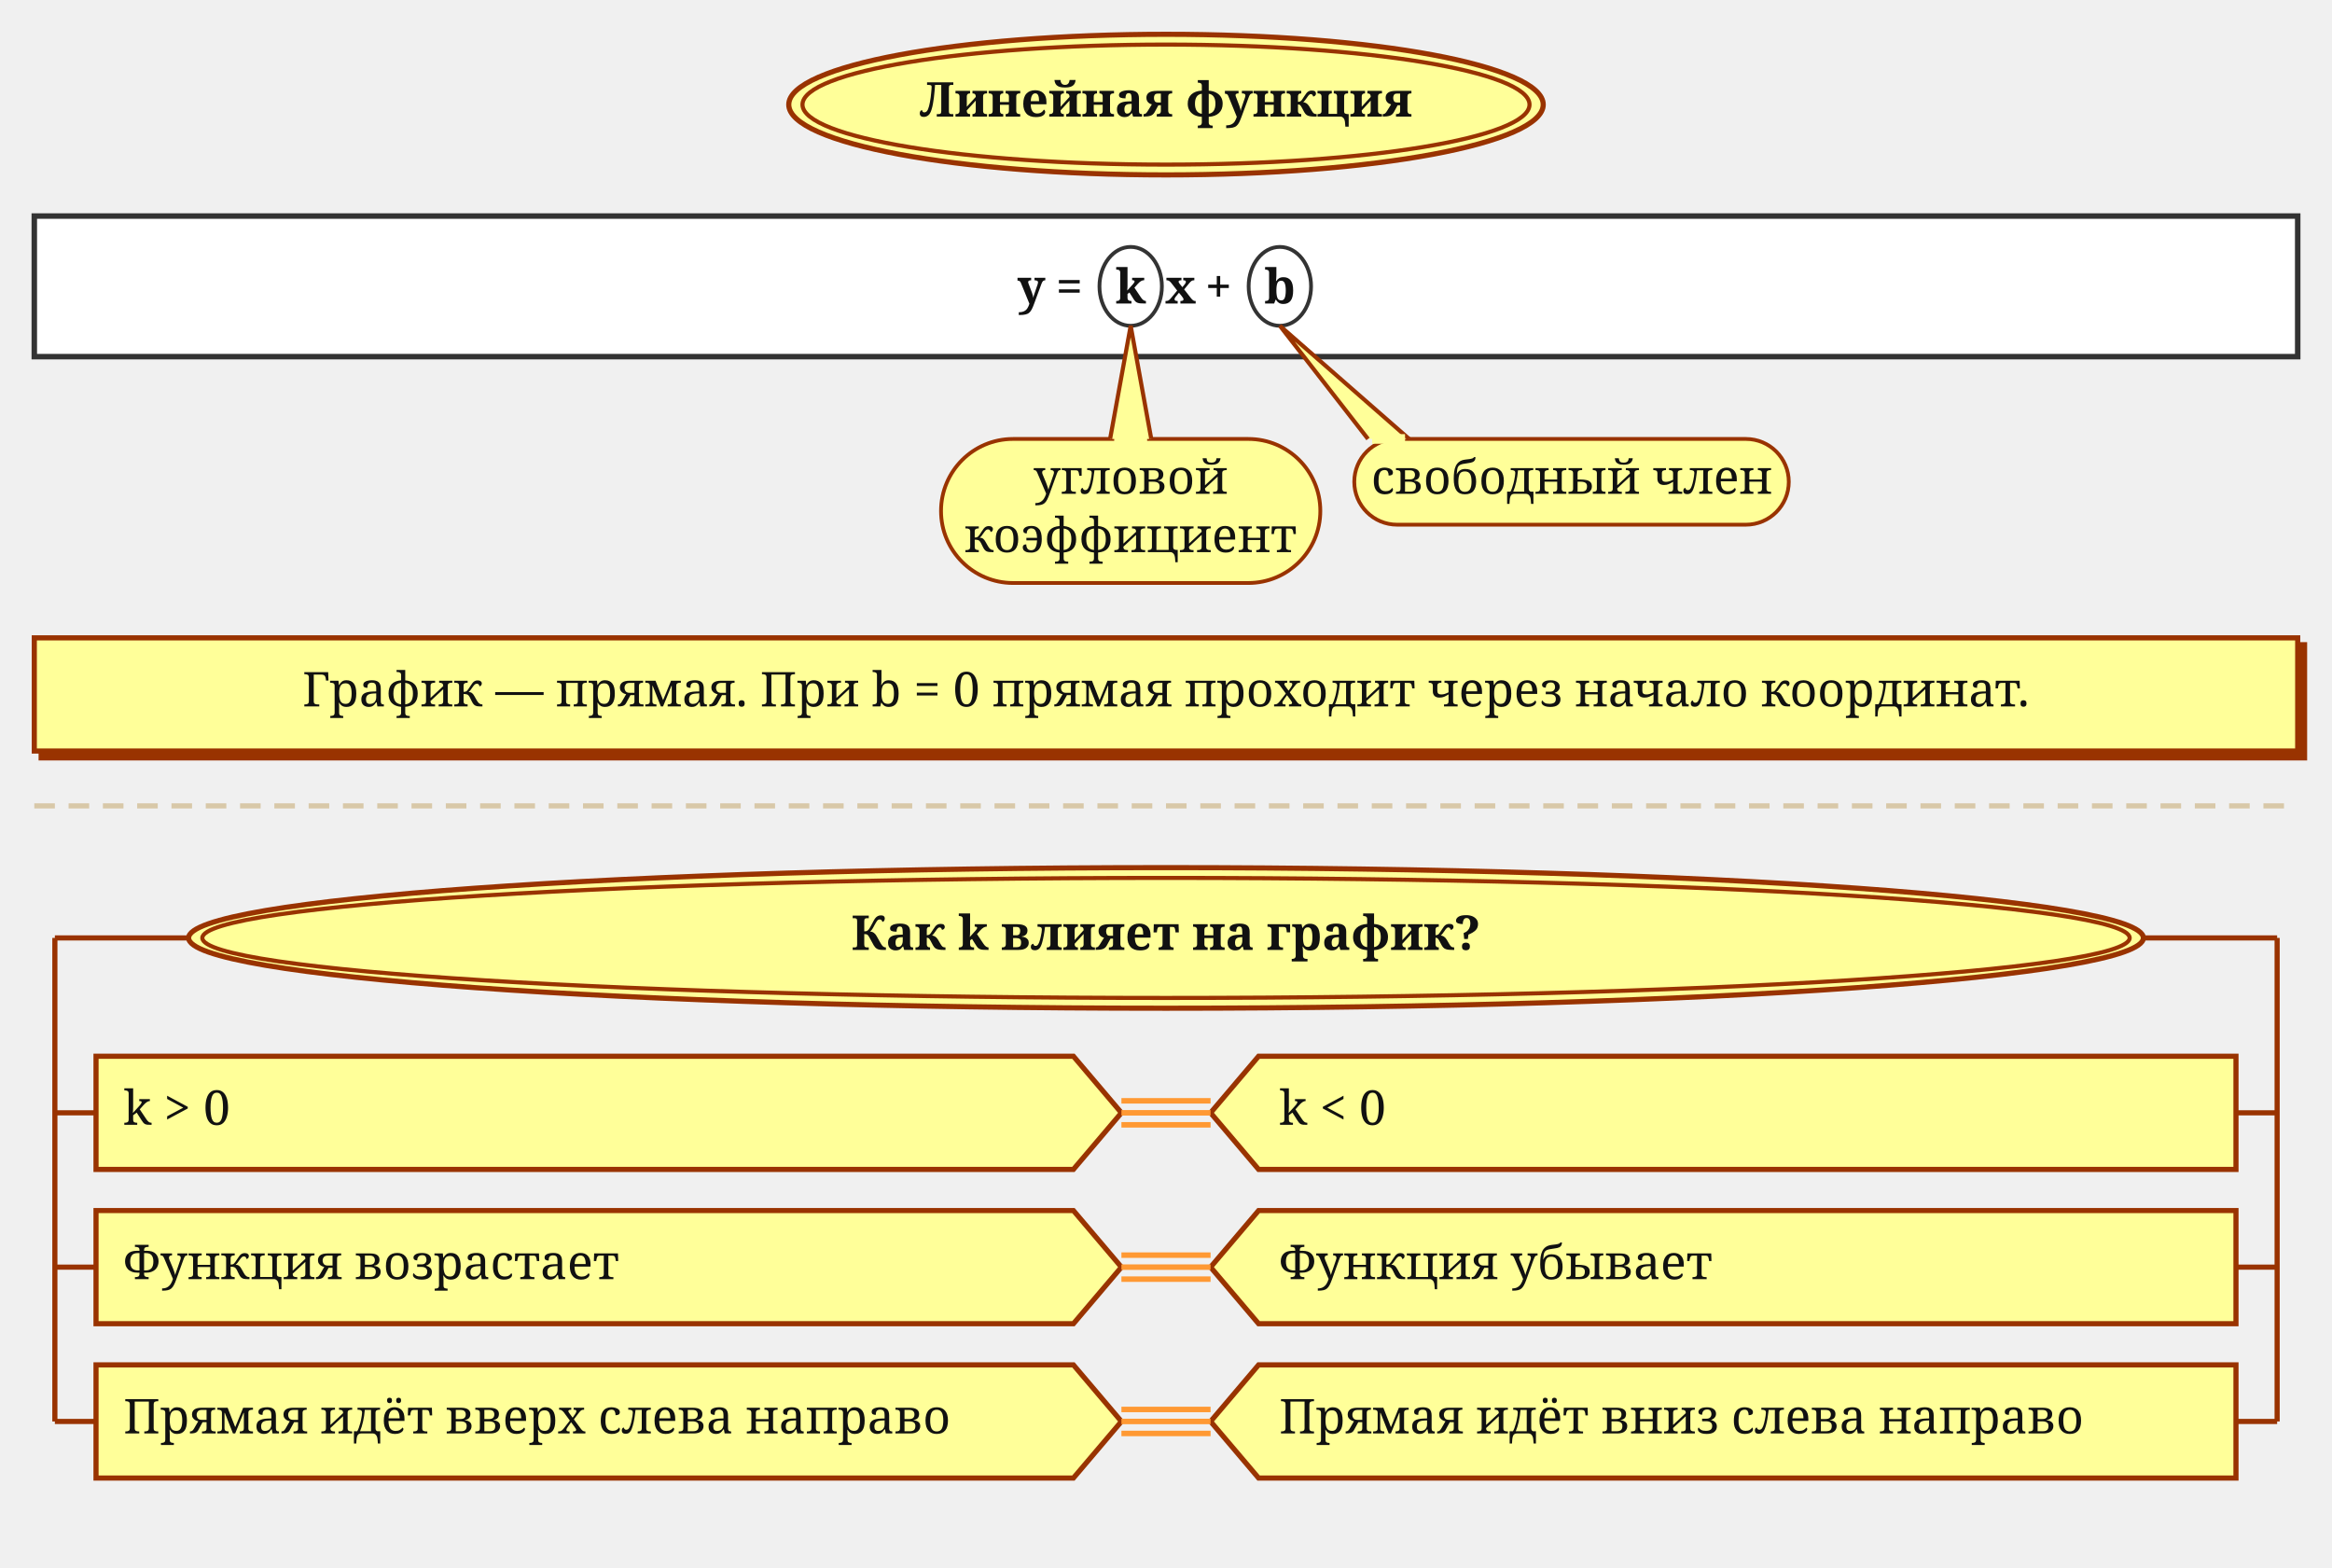
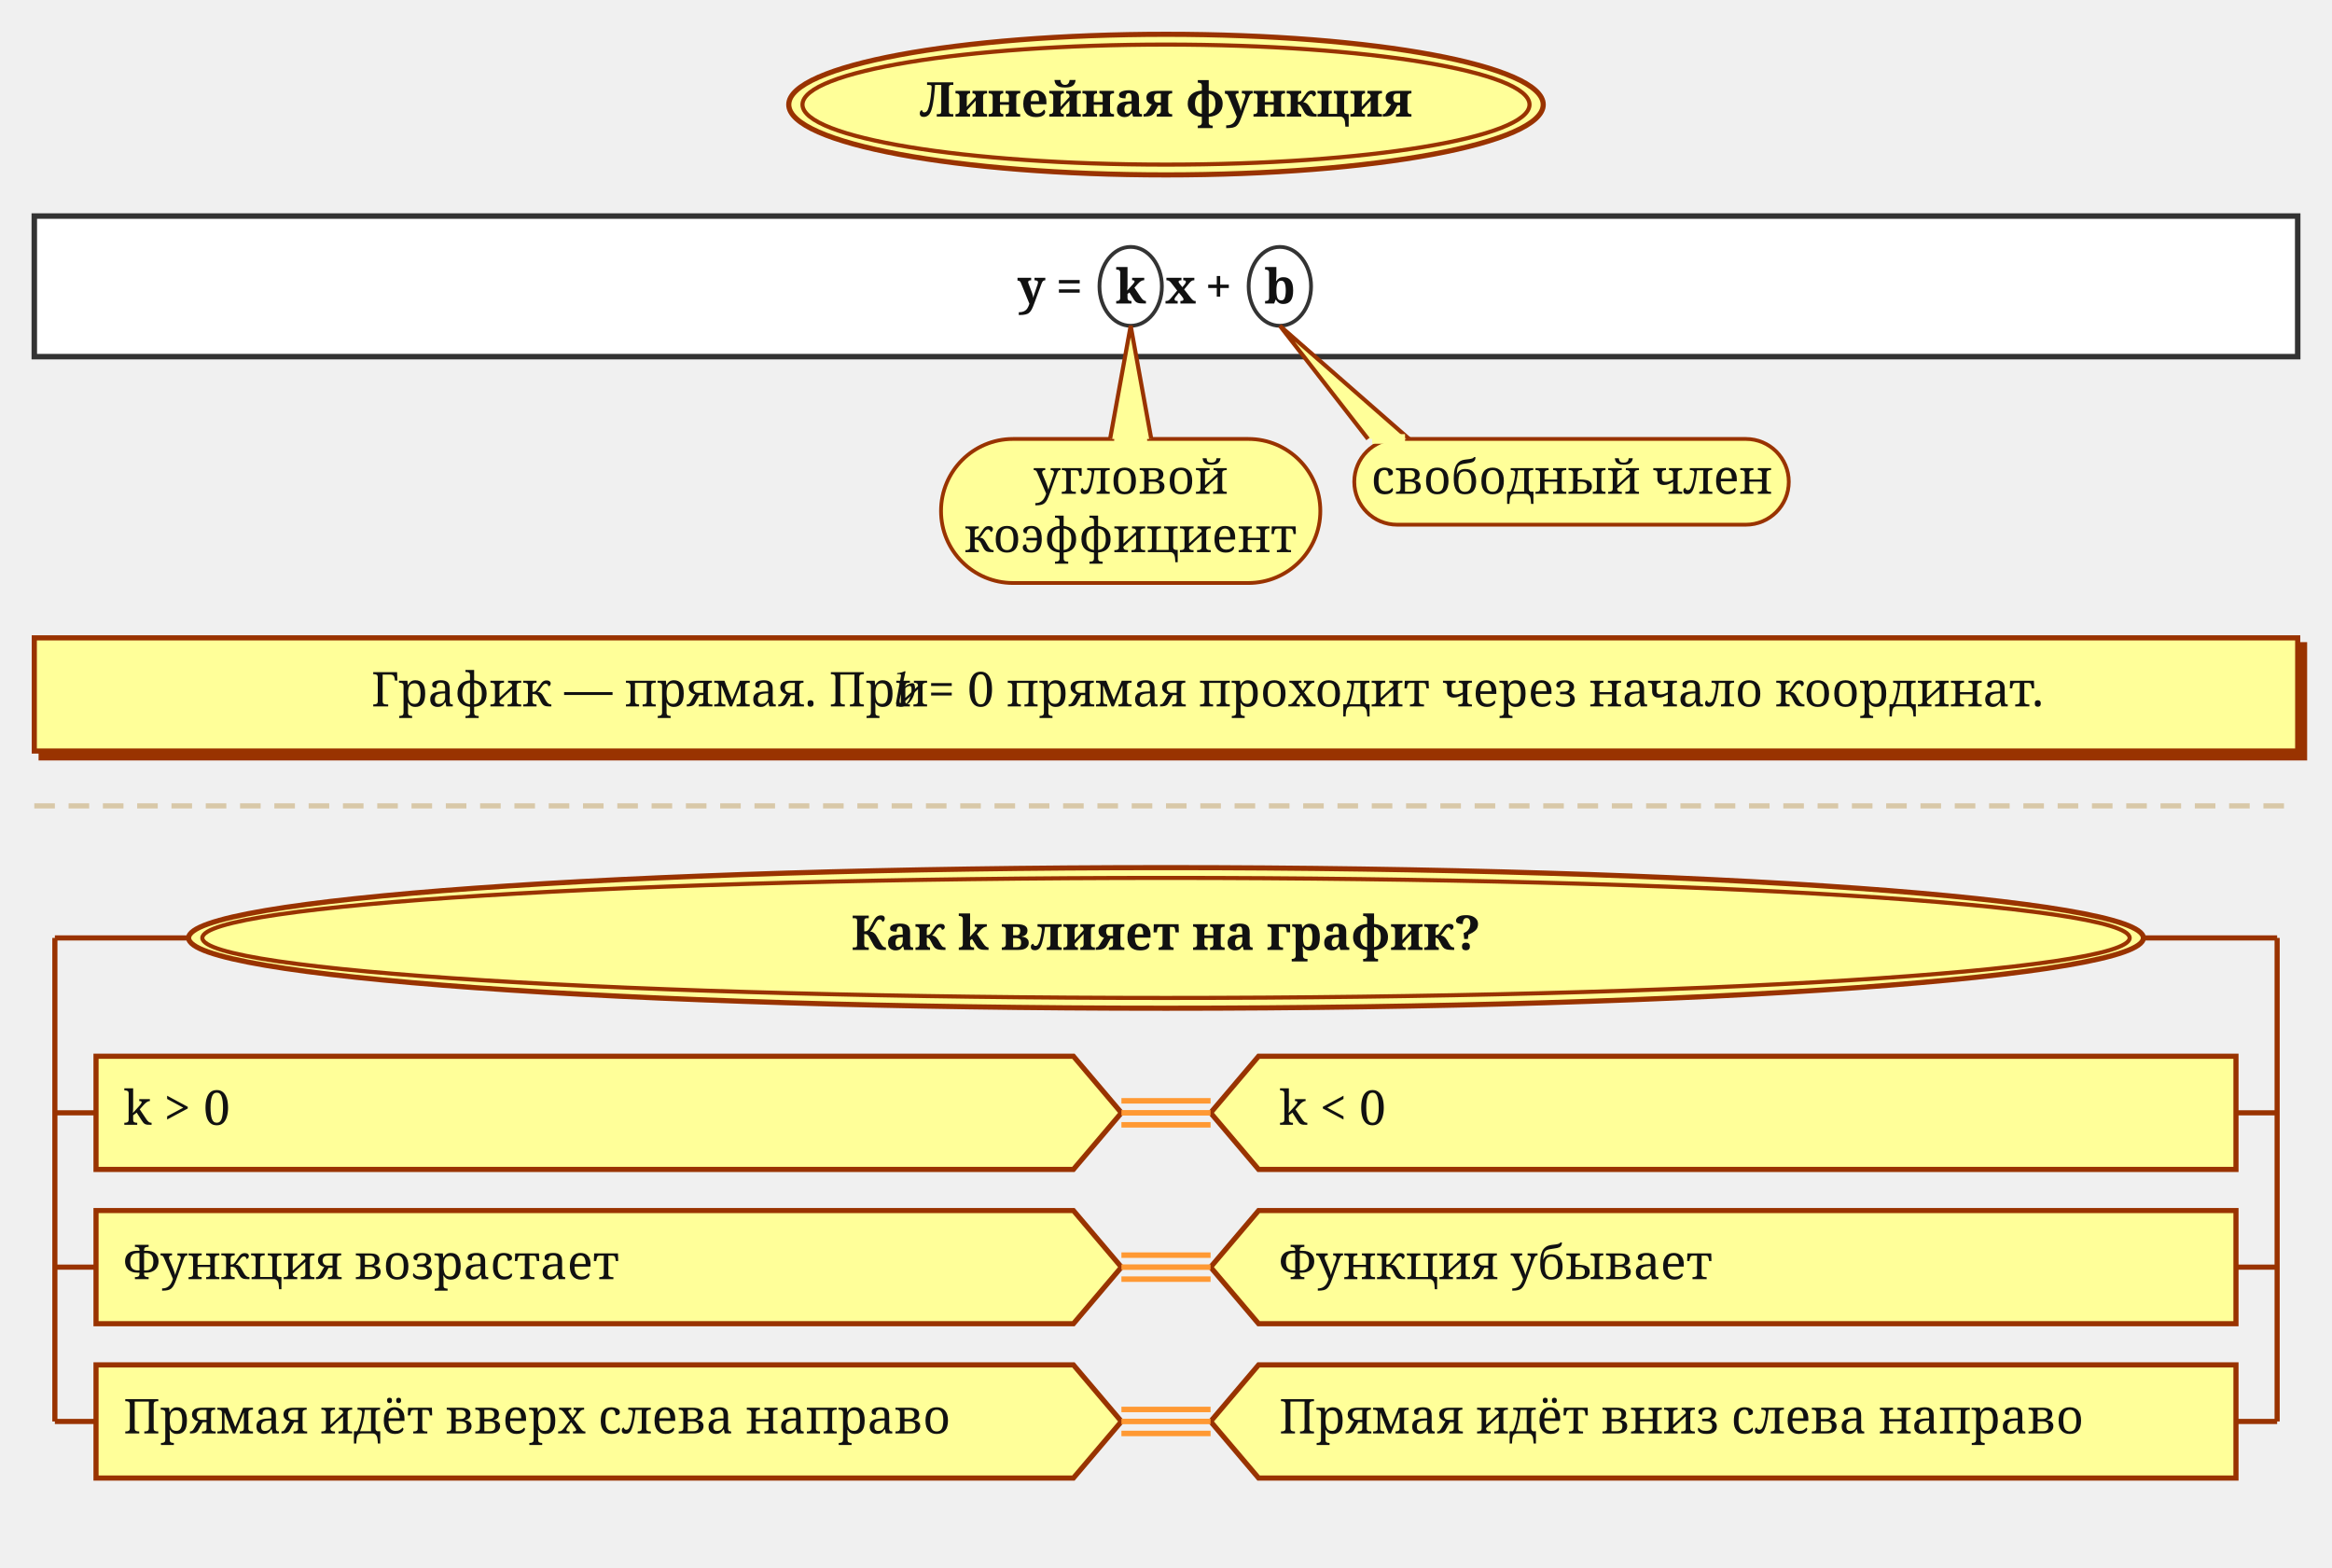
<svg xmlns="http://www.w3.org/2000/svg" width="680" height="457" viewBox="0 0 680 457" font-family="PT Serif, serif">
  <g transform="translate(0.0,0.0)">
    <ellipse cx="340.0" cy="30.5" rx="110.0" ry="20.5" fill="#FFFF99" stroke="#993300" stroke-width="1.5" />
    <ellipse cx="340.0" cy="30.5" rx="106.0" ry="17.5" fill="none" stroke="#993300" stroke-width="1.2" />
    <text x="340.0" y="34.0" font-size="14" text-anchor="middle" font-weight="bold" fill="#111">Линейная функция</text>
    <g transform="translate(10.0,63.0)">
      <rect x="0.0" y="0.0" width="660.0" height="41.0" rx="0" fill="#FFFFFF" stroke="#333333" stroke-width="1.6" />
      <text x="286.7" y="25.5" font-size="14" text-anchor="start" font-weight="bold" fill="#111">y</text>
      <text x="294.1" y="25.5" font-size="14" text-anchor="start" font-weight="bold" fill="#111"> </text>
      <text x="297.9" y="25.5" font-size="14" text-anchor="start" font-weight="bold" fill="#111">=</text>
      <text x="305.8" y="25.5" font-size="14" text-anchor="start" font-weight="bold" fill="#111"> </text>
      <rect x="310.6" y="9.0" width="18.2" height="23.0" rx="11.5" fill="#fff" stroke="#333333" stroke-width="1.1" />
      <text x="319.7" y="25.5" font-size="14" text-anchor="middle" font-weight="bold" fill="#111">k</text>
      <text x="329.7" y="25.5" font-size="14" text-anchor="start" font-weight="bold" fill="#111">x</text>
      <text x="337.6" y="25.5" font-size="14" text-anchor="start" font-weight="bold" fill="#111"> </text>
      <text x="341.4" y="25.5" font-size="14" text-anchor="start" font-weight="bold" fill="#111">+</text>
      <text x="349.3" y="25.5" font-size="14" text-anchor="start" font-weight="bold" fill="#111"> </text>
      <rect x="354.1" y="9.0" width="18.2" height="23.0" rx="11.5" fill="#fff" stroke="#333333" stroke-width="1.1" />
      <text x="363.2" y="25.5" font-size="14" text-anchor="middle" font-weight="bold" fill="#111">b</text>
      <rect x="264.4" y="65.0" width="110.6" height="42.0" rx="21" fill="#FFFF99" stroke="#993300" stroke-width="1.1" />
      <g data-k="tail">
        <path d="M313.7,65.0L319.7,32.0L325.7,65.0" fill="#FFFF99" stroke="#993300" stroke-width="1.2" />
        <line x1="314.9" y1="65.0" x2="324.5" y2="65.0" stroke="#FFFF99" stroke-width="2.8" />
      </g>
      <text x="319.7" y="81.0" font-size="14" text-anchor="middle" fill="#111">угловой</text>
      <text x="319.7" y="98.0" font-size="14" text-anchor="middle" fill="#111">коэффициент</text>
      <rect x="384.9" y="65.0" width="126.7" height="25.0" rx="12.5" fill="#FFFF99" stroke="#993300" stroke-width="1.1" />
      <g data-k="tail">
        <path d="M388.9,65.0L363.2,32.0L400.9,65.0" fill="#FFFF99" stroke="#993300" stroke-width="1.2" />
        <line x1="390.1" y1="65.0" x2="399.7" y2="65.0" stroke="#FFFF99" stroke-width="2.8" />
      </g>
      <text x="448.3" y="81.0" font-size="14" text-anchor="middle" fill="#111">свободный член</text>
    </g>
    <g class="memo">
      <rect x="12.0" y="188.0" width="660.0" height="33.0" rx="0" fill="#993300" stroke="#993300" stroke-width="1.5" />
      <rect x="10.0" y="186.0" width="660.0" height="33.0" rx="0" fill="#FFFF99" stroke="#993300" stroke-width="1.5" />
      <g class="memo-t">
-         <text x="340.0" y="206.0" font-size="14" text-anchor="middle" fill="#111">График — прямая. При b = 0 прямая проходит через начало координат.</text>
+         <text x="108.3" y="206.0" font-size="14" text-anchor="start" fill="#111">График — прямая. При</text>
+         <svg x="260.75" y="195.69" width="6.47" height="10.42" viewBox="0 -733 462 744" overflow="visible" color="#111">
+           <g stroke="currentColor" fill="currentColor" stroke-width="0" transform="scale(1,-1)">
+             <path d="M235 722L223 733C171 707 135 698 63 691L59 670L107 670C131 670 141 663 141 646C141 639 140 628 139 622L38 71C37 68 37 64 37 61C37 22 85-11 140-11C177-11 228 8 271 39C367 107 433 244 433 376C433 414 424 453 412 468C405 477 392 482 377 482C353 482 323 474 295 460C244 433 211 403 149 324M322 424C348 424 361 401 361 352C361 288 340 202 310 137C277 68 237 36 183 36C137 36 112 59 112 101C112 135 127 276 208 361C241 395 293 424 322 424Z" />
+           </g>
+         </svg>
+         <text x="270.6" y="206.0" font-size="14" text-anchor="start" fill="#111">= 0 прямая проходит через начало координат.</text>
      </g>
    </g>
  </g>
  <line x1="10.0" y1="235.0" x2="670.0" y2="235.0" stroke="#D8C8A8" stroke-width="1.5" stroke-dasharray="6 4" />
  <g transform="translate(0.0,243.0)">
    <ellipse cx="340.0" cy="30.5" rx="285.0" ry="20.5" fill="#FFFF99" stroke="#993300" stroke-width="1.5" />
    <ellipse cx="340.0" cy="30.5" rx="281.0" ry="17.5" fill="none" stroke="#993300" stroke-width="1.2" />
    <text x="340.0" y="34.0" font-size="14" text-anchor="middle" font-weight="bold" fill="#111">Как k влияет на график?</text>
    <path d="M28.0,65.0H313.0L327.0,81.5L313.0,98.0H28.0Z" fill="#FFFF99" stroke="#993300" stroke-width="1.5" />
    <g class="memo">
      <g class="memo-t">
        <text x="36.0" y="85.0" font-size="14" text-anchor="start" fill="#111">k &gt; 0</text>
      </g>
    </g>
    <path d="M367.0,65.0H652.0V98.0H367.0L353.0,81.5Z" fill="#FFFF99" stroke="#993300" stroke-width="1.5" />
    <g class="memo">
      <g class="memo-t">
        <text x="373.0" y="85.0" font-size="14" text-anchor="start" fill="#111">k &lt; 0</text>
      </g>
    </g>
    <line x1="327.0" y1="78.0" x2="353.0" y2="78.0" stroke="#FF9933" stroke-width="1.6" />
    <line x1="327.0" y1="81.5" x2="353.0" y2="81.5" stroke="#FF9933" stroke-width="1.6" />
    <line x1="327.0" y1="85.0" x2="353.0" y2="85.0" stroke="#FF9933" stroke-width="1.6" />
    <path d="M28.0,110.0H313.0L327.0,126.5L313.0,143.0H28.0Z" fill="#FFFF99" stroke="#993300" stroke-width="1.5" />
    <g class="memo">
      <g class="memo-t">
        <text x="36.0" y="130.0" font-size="14" text-anchor="start" fill="#111">Функция возрастает</text>
      </g>
    </g>
    <path d="M367.0,110.0H652.0V143.0H367.0L353.0,126.5Z" fill="#FFFF99" stroke="#993300" stroke-width="1.5" />
    <g class="memo">
      <g class="memo-t">
        <text x="373.0" y="130.0" font-size="14" text-anchor="start" fill="#111">Функция убывает</text>
      </g>
    </g>
    <line x1="327.0" y1="123.0" x2="353.0" y2="123.0" stroke="#FF9933" stroke-width="1.6" />
    <line x1="327.0" y1="126.5" x2="353.0" y2="126.5" stroke="#FF9933" stroke-width="1.6" />
    <line x1="327.0" y1="130.0" x2="353.0" y2="130.0" stroke="#FF9933" stroke-width="1.6" />
    <path d="M28.0,155.0H313.0L327.0,171.5L313.0,188.0H28.0Z" fill="#FFFF99" stroke="#993300" stroke-width="1.5" />
    <g class="memo">
      <g class="memo-t">
        <text x="36.0" y="175.0" font-size="14" text-anchor="start" fill="#111">Прямая идёт вверх слева направо</text>
      </g>
    </g>
    <path d="M367.0,155.0H652.0V188.0H367.0L353.0,171.5Z" fill="#FFFF99" stroke="#993300" stroke-width="1.5" />
    <g class="memo">
      <g class="memo-t">
        <text x="373.0" y="175.0" font-size="14" text-anchor="start" fill="#111">Прямая идёт вниз слева направо</text>
      </g>
    </g>
    <line x1="327.0" y1="168.0" x2="353.0" y2="168.0" stroke="#FF9933" stroke-width="1.6" />
    <line x1="327.0" y1="171.5" x2="353.0" y2="171.5" stroke="#FF9933" stroke-width="1.6" />
    <line x1="327.0" y1="175.0" x2="353.0" y2="175.0" stroke="#FF9933" stroke-width="1.6" />
    <line x1="16.0" y1="30.5" x2="16.0" y2="171.5" stroke="#993300" stroke-width="1.5" />
    <line x1="664.0" y1="30.5" x2="664.0" y2="171.5" stroke="#993300" stroke-width="1.5" />
    <line x1="16.0" y1="30.5" x2="55.0" y2="30.5" stroke="#993300" stroke-width="1.5" />
    <line x1="664.0" y1="30.5" x2="625.0" y2="30.5" stroke="#993300" stroke-width="1.5" />
    <line x1="16.0" y1="81.5" x2="28.0" y2="81.5" stroke="#993300" stroke-width="1.5" />
    <line x1="664.0" y1="81.5" x2="652.0" y2="81.5" stroke="#993300" stroke-width="1.5" />
    <line x1="16.0" y1="126.5" x2="28.0" y2="126.5" stroke="#993300" stroke-width="1.5" />
    <line x1="664.0" y1="126.5" x2="652.0" y2="126.5" stroke="#993300" stroke-width="1.5" />
    <line x1="16.0" y1="171.5" x2="28.0" y2="171.5" stroke="#993300" stroke-width="1.5" />
    <line x1="664.0" y1="171.5" x2="652.0" y2="171.5" stroke="#993300" stroke-width="1.5" />
  </g>
</svg>
